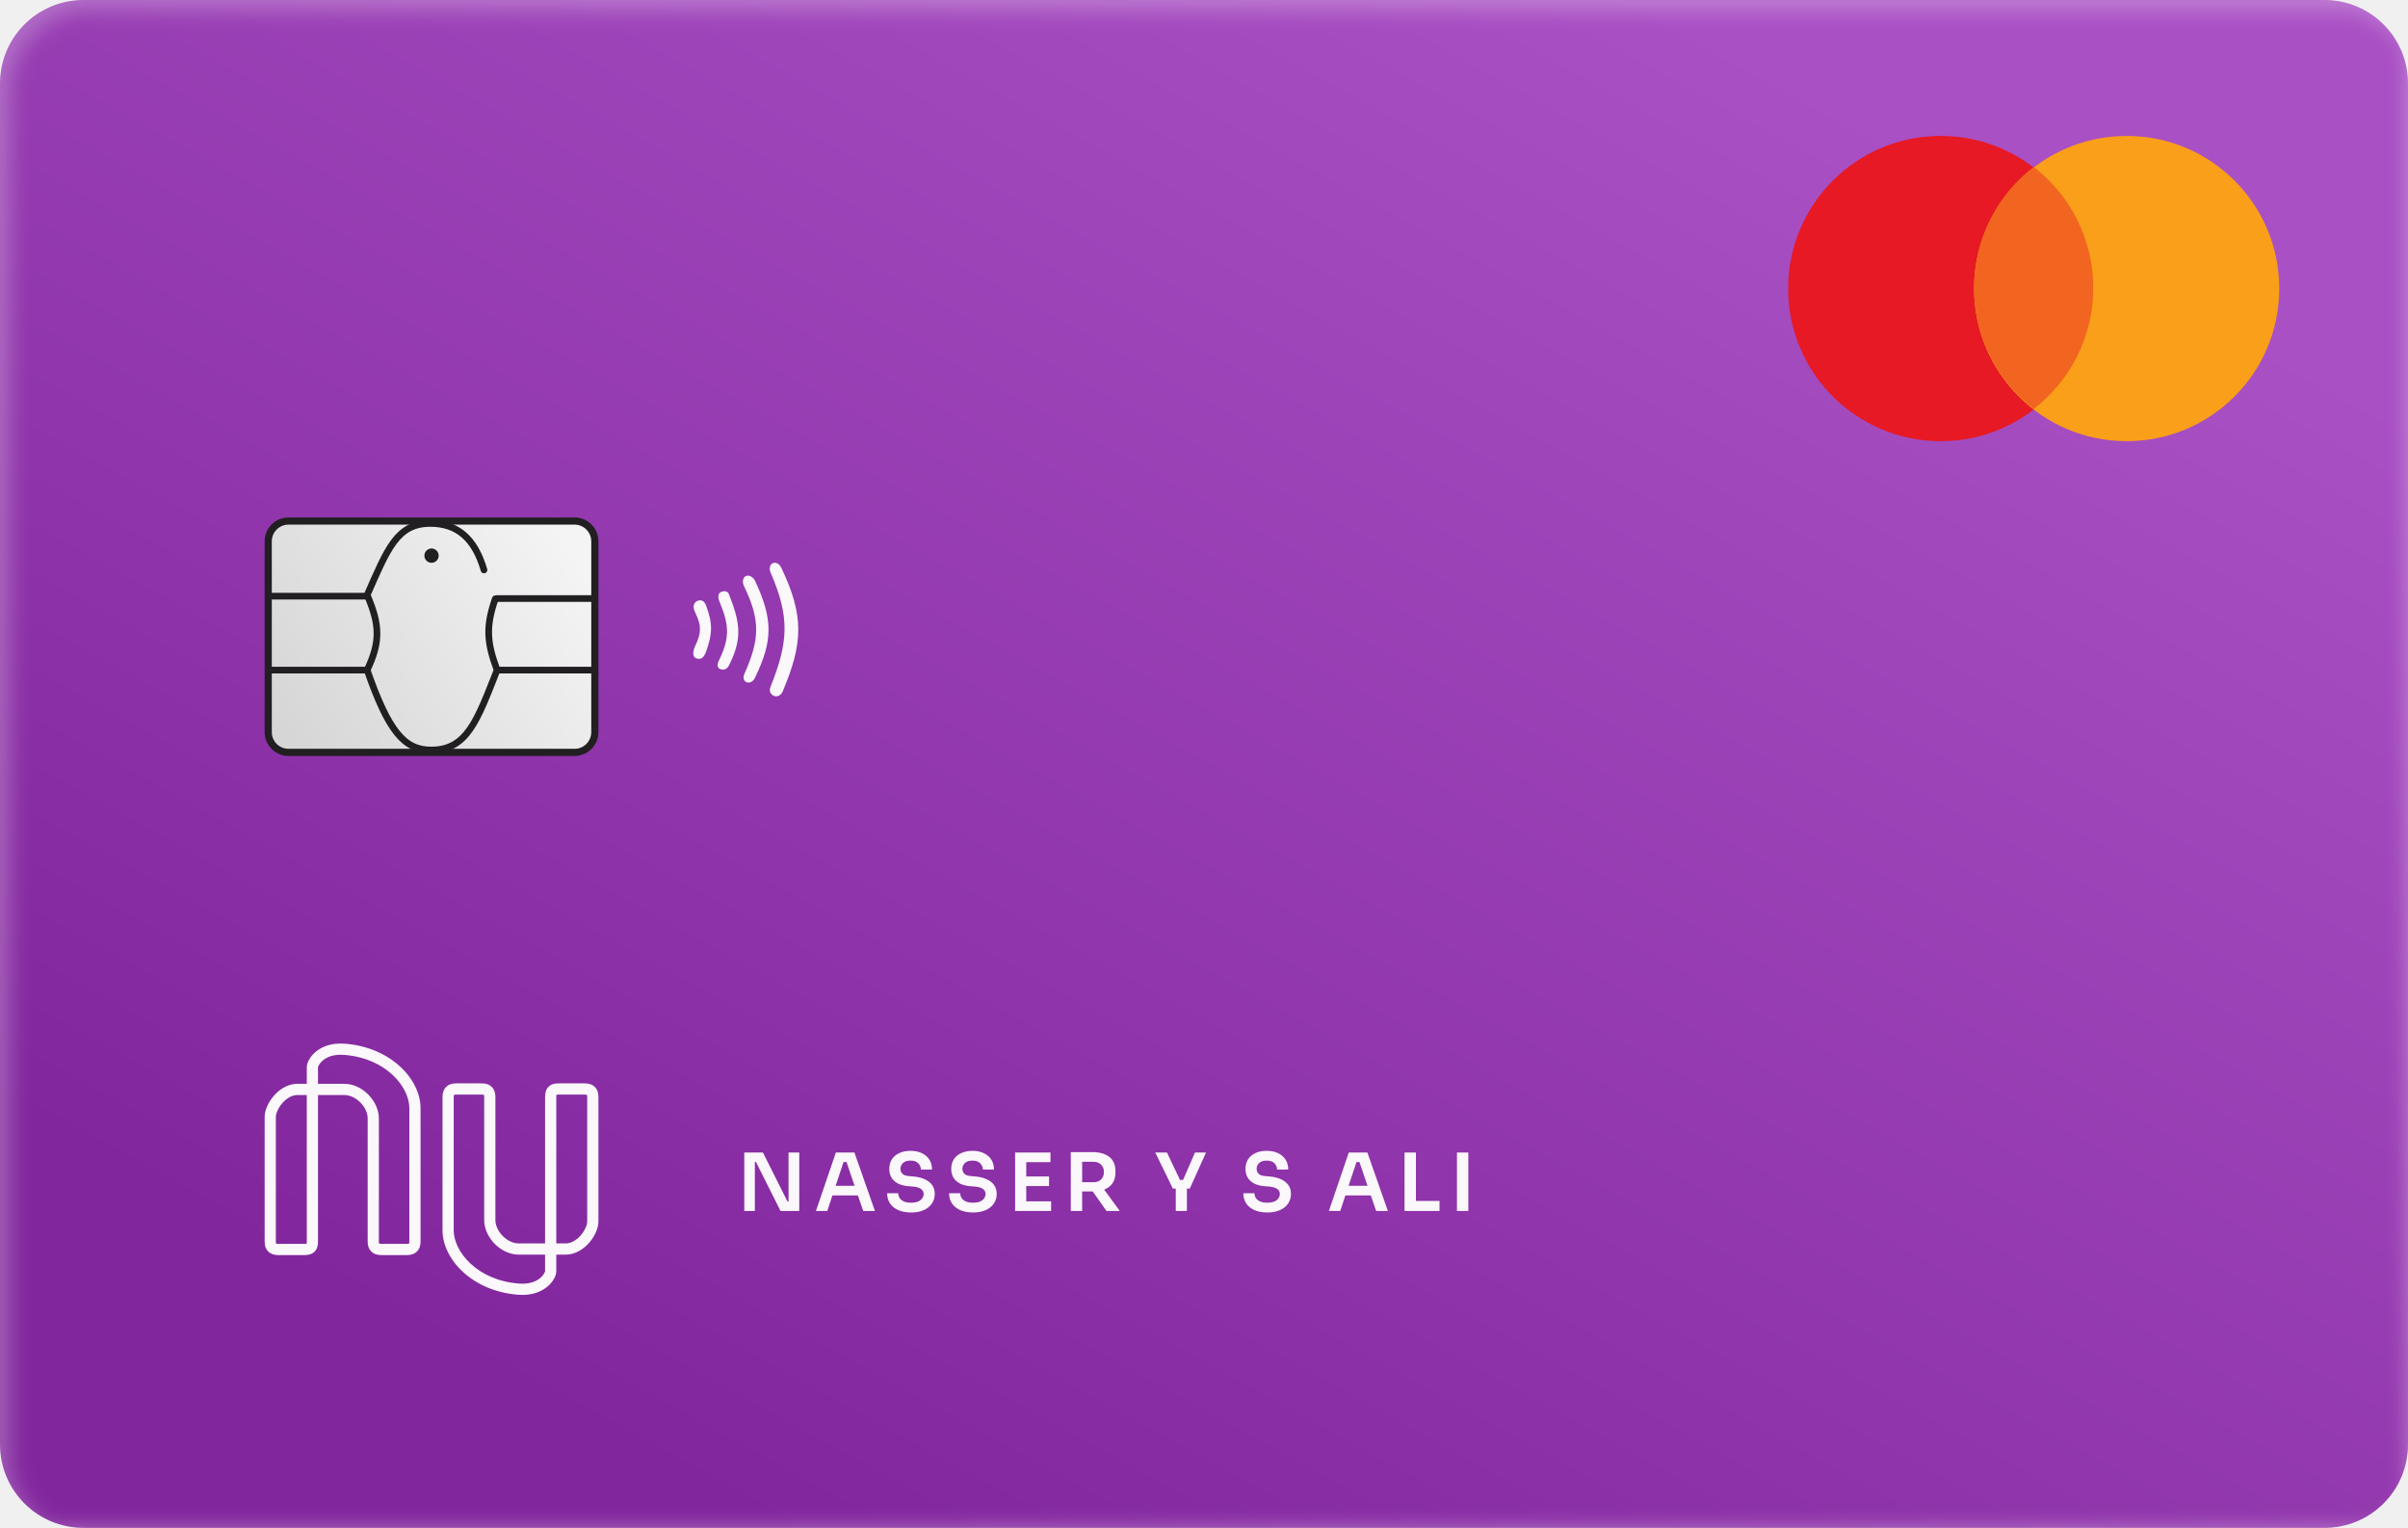
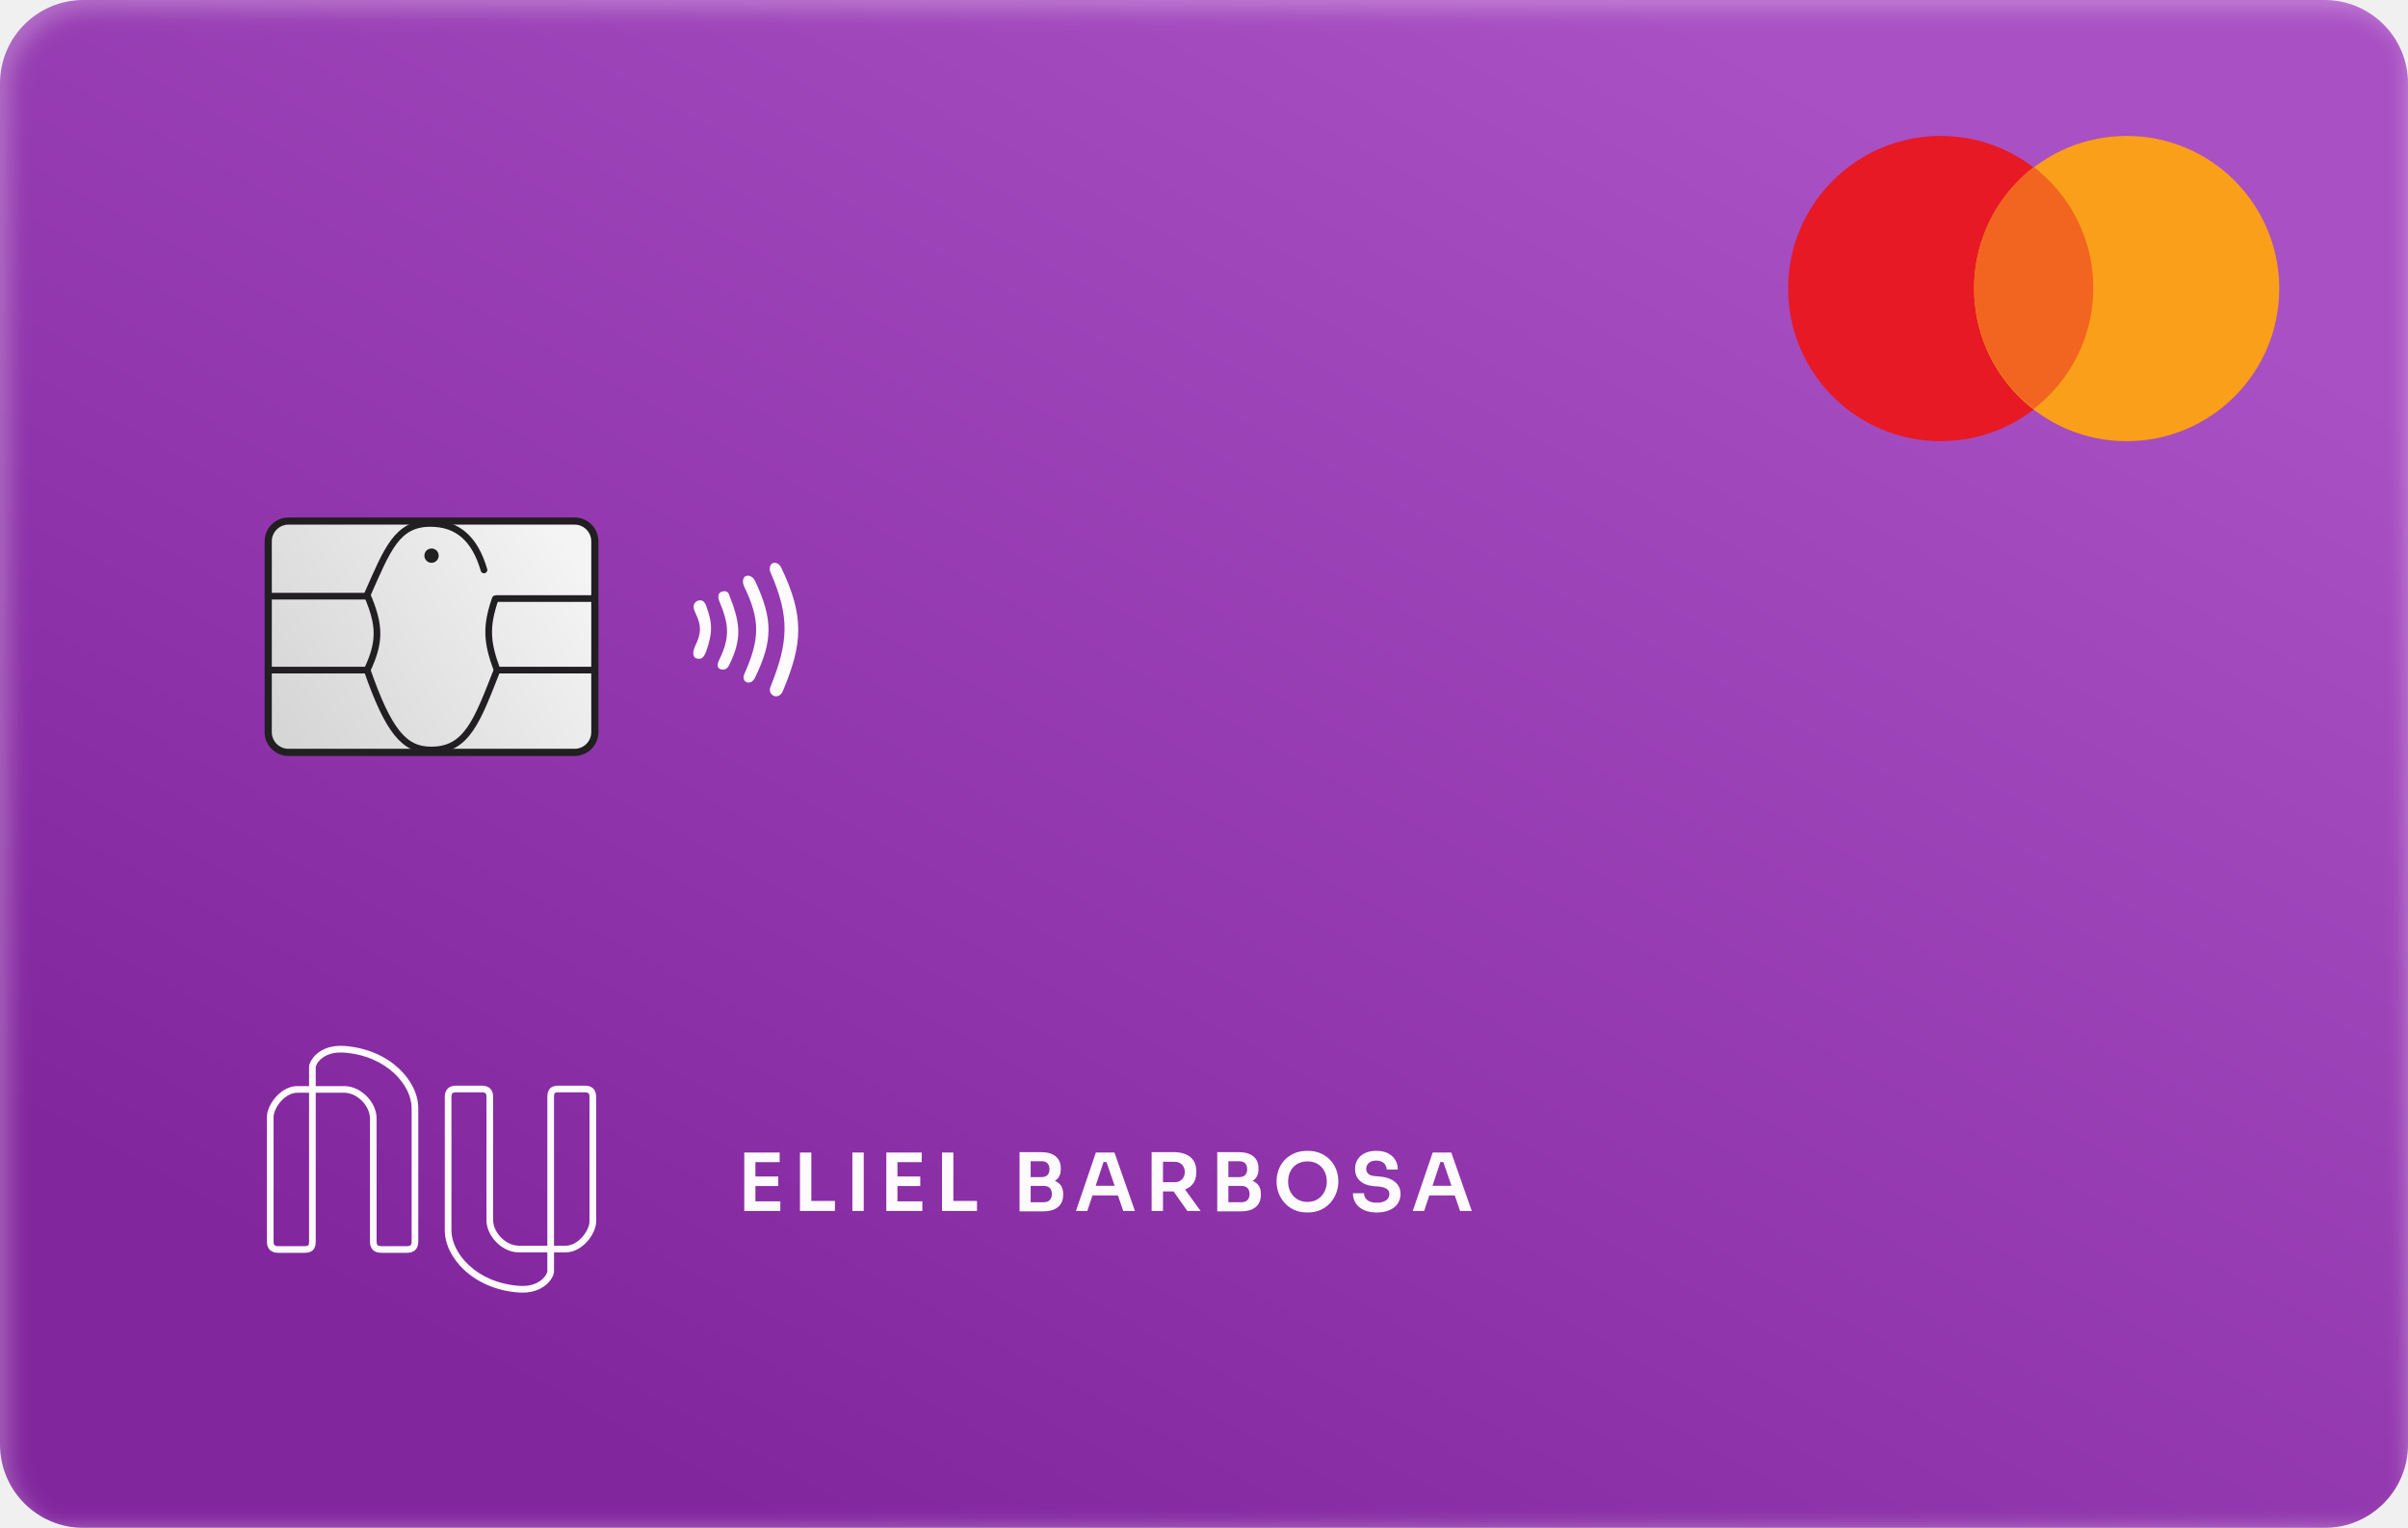
- <svg xmlns="http://www.w3.org/2000/svg" viewBox="0 0 722 458" fill="none">
-   <g filter="url(#filter0_i)">
-     <rect width="722" height="458" rx="25" fill="url(#paint0_linear)" />
+ <svg xmlns="http://www.w3.org/2000/svg" width="722" height="458" viewBox="0 0 722 458" fill="none">
+   <g clip-path="url(#clip0_609_104)">
+     <g filter="url(#filter0_i_609_104)">
+       <rect width="722" height="458" rx="25" fill="url(#paint0_linear_609_104)" />
+     </g>
+     <path d="M223.16 363V345.48H226.496V363H223.16ZM226.016 363V360.12H233.96V363H226.016ZM226.016 355.536V352.656H233.336V355.536H226.016ZM226.016 348.36V345.48H233.768V348.36H226.016ZM239.857 363V345.48H243.265V363H239.857ZM242.785 363V360H250.345V363H242.785ZM255.57 363V345.48H258.978V363H255.57ZM265.751 363V345.48H269.087V363H265.751ZM268.607 363V360.12H276.551V363H268.607ZM268.607 355.536V352.656H275.927V355.536H268.607ZM268.607 348.36V345.48H276.359V348.36H268.607ZM282.447 363V345.48H285.855V363H282.447ZM285.375 363V360H292.935V363H285.375ZM308.549 363.12V360.384H312.941C313.741 360.384 314.349 360.168 314.765 359.736C315.181 359.288 315.389 358.68 315.389 357.912C315.389 357.144 315.181 356.552 314.765 356.136C314.349 355.704 313.741 355.488 312.941 355.488H308.549V353.4H312.701C313.869 353.4 314.909 353.544 315.821 353.832C316.749 354.104 317.469 354.568 317.981 355.224C318.509 355.88 318.773 356.76 318.773 357.864V358.2C318.773 359.24 318.541 360.128 318.077 360.864C317.629 361.584 316.949 362.144 316.037 362.544C315.141 362.928 314.029 363.12 312.701 363.12H308.549ZM305.693 363.12V345.36H309.029V363.12H305.693ZM308.549 354.936V352.848H312.293C313.109 352.848 313.709 352.632 314.093 352.2C314.477 351.768 314.669 351.192 314.669 350.472C314.669 349.752 314.477 349.176 314.093 348.744C313.709 348.312 313.109 348.096 312.293 348.096H308.549V345.36H311.981C313.965 345.36 315.469 345.776 316.493 346.608C317.533 347.44 318.053 348.632 318.053 350.184V350.52C318.053 351.608 317.789 352.48 317.261 353.136C316.749 353.776 316.037 354.24 315.125 354.528C314.213 354.8 313.165 354.936 311.981 354.936H308.549ZM322.607 363L328.583 345.48H334.151L340.295 363H336.791L331.583 347.808L332.807 348.336H329.807L331.055 347.808L326.015 363H322.607ZM326.783 358.344L327.863 355.464H334.967L336.023 358.344H326.783ZM345.297 363V345.36H348.705V363H345.297ZM356.001 363L350.625 355.368H354.441L359.985 363H356.001ZM347.697 357.144V354.384H352.161C352.785 354.384 353.321 354.256 353.769 354C354.233 353.744 354.593 353.384 354.849 352.92C355.105 352.456 355.233 351.928 355.233 351.336C355.233 350.728 355.105 350.192 354.849 349.728C354.593 349.264 354.233 348.904 353.769 348.648C353.321 348.392 352.785 348.264 352.161 348.264H347.697V345.36H351.801C353.209 345.36 354.425 345.568 355.449 345.984C356.489 346.4 357.289 347.032 357.849 347.88C358.409 348.728 358.689 349.792 358.689 351.072V351.456C358.689 352.752 358.401 353.816 357.825 354.648C357.265 355.48 356.473 356.104 355.449 356.52C354.425 356.936 353.209 357.144 351.801 357.144H347.697ZM367.827 363.12V360.384H372.219C373.019 360.384 373.627 360.168 374.043 359.736C374.459 359.288 374.667 358.68 374.667 357.912C374.667 357.144 374.459 356.552 374.043 356.136C373.627 355.704 373.019 355.488 372.219 355.488H367.827V353.4H371.979C373.147 353.4 374.187 353.544 375.099 353.832C376.027 354.104 376.747 354.568 377.259 355.224C377.787 355.88 378.051 356.76 378.051 357.864V358.2C378.051 359.24 377.819 360.128 377.355 360.864C376.907 361.584 376.227 362.144 375.315 362.544C374.419 362.928 373.307 363.12 371.979 363.12H367.827ZM364.971 363.12V345.36H368.307V363.12H364.971ZM367.827 354.936V352.848H371.571C372.387 352.848 372.987 352.632 373.371 352.2C373.755 351.768 373.947 351.192 373.947 350.472C373.947 349.752 373.755 349.176 373.371 348.744C372.987 348.312 372.387 348.096 371.571 348.096H367.827V345.36H371.259C373.243 345.36 374.747 345.776 375.771 346.608C376.811 347.44 377.331 348.632 377.331 350.184V350.52C377.331 351.608 377.067 352.48 376.539 353.136C376.027 353.776 375.315 354.24 374.403 354.528C373.491 354.8 372.443 354.936 371.259 354.936H367.827ZM392.033 363.456C390.449 363.456 389.073 363.176 387.905 362.616C386.753 362.056 385.793 361.328 385.025 360.432C384.273 359.52 383.705 358.544 383.321 357.504C382.953 356.448 382.769 355.432 382.769 354.456V353.928C382.769 352.856 382.961 351.792 383.345 350.736C383.729 349.664 384.305 348.696 385.073 347.832C385.857 346.968 386.825 346.28 387.977 345.768C389.129 345.24 390.481 344.976 392.033 344.976C393.569 344.976 394.913 345.24 396.065 345.768C397.217 346.28 398.177 346.968 398.945 347.832C399.729 348.696 400.313 349.664 400.697 350.736C401.081 351.792 401.273 352.856 401.273 353.928V354.456C401.273 355.432 401.081 356.448 400.697 357.504C400.329 358.544 399.761 359.52 398.993 360.432C398.241 361.328 397.281 362.056 396.113 362.616C394.961 363.176 393.601 363.456 392.033 363.456ZM392.033 360.288C392.929 360.288 393.729 360.128 394.433 359.808C395.153 359.488 395.761 359.048 396.257 358.488C396.769 357.912 397.153 357.264 397.409 356.544C397.681 355.808 397.817 355.032 397.817 354.216C397.817 353.336 397.681 352.528 397.409 351.792C397.153 351.056 396.769 350.416 396.257 349.872C395.761 349.328 395.153 348.904 394.433 348.6C393.713 348.296 392.913 348.144 392.033 348.144C391.137 348.144 390.329 348.296 389.609 348.6C388.889 348.904 388.273 349.328 387.761 349.872C387.265 350.416 386.881 351.056 386.609 351.792C386.353 352.528 386.225 353.336 386.225 354.216C386.225 355.032 386.353 355.808 386.609 356.544C386.881 357.264 387.265 357.912 387.761 358.488C388.273 359.048 388.889 359.488 389.609 359.808C390.329 360.128 391.137 360.288 392.033 360.288ZM412.848 363.456C411.296 363.456 409.984 363.208 408.912 362.712C407.856 362.216 407.048 361.536 406.488 360.672C405.928 359.792 405.648 358.8 405.648 357.696H408.984C408.984 358.16 409.112 358.616 409.368 359.064C409.624 359.496 410.032 359.848 410.592 360.12C411.168 360.392 411.92 360.528 412.848 360.528C413.68 360.528 414.376 360.408 414.936 360.168C415.496 359.928 415.912 359.616 416.184 359.232C416.456 358.832 416.592 358.384 416.592 357.888C416.592 357.264 416.328 356.768 415.8 356.4C415.272 356.016 414.456 355.776 413.352 355.68L411.816 355.56C410.136 355.416 408.792 354.896 407.784 354C406.792 353.088 406.296 351.888 406.296 350.4C406.296 349.28 406.56 348.32 407.088 347.52C407.616 346.704 408.352 346.08 409.296 345.648C410.256 345.2 411.376 344.976 412.656 344.976C413.984 344.976 415.128 345.208 416.088 345.672C417.048 346.136 417.792 346.792 418.32 347.64C418.848 348.472 419.112 349.456 419.112 350.592H415.776C415.776 350.112 415.656 349.672 415.416 349.272C415.192 348.856 414.848 348.528 414.384 348.288C413.936 348.032 413.36 347.904 412.656 347.904C411.984 347.904 411.424 348.016 410.976 348.24C410.528 348.464 410.192 348.768 409.968 349.152C409.744 349.536 409.632 349.952 409.632 350.4C409.632 350.944 409.832 351.424 410.232 351.84C410.632 352.24 411.264 352.472 412.128 352.536L413.664 352.68C414.912 352.776 416.008 353.04 416.952 353.472C417.896 353.904 418.624 354.488 419.136 355.224C419.664 355.96 419.928 356.848 419.928 357.888C419.928 358.992 419.64 359.968 419.064 360.816C418.488 361.648 417.664 362.296 416.592 362.76C415.536 363.224 414.288 363.456 412.848 363.456ZM423.599 363L429.575 345.48H435.143L441.287 363H437.783L432.575 347.808L433.799 348.336H430.799L432.047 347.808L427.007 363H423.599ZM427.775 358.344L428.855 355.464H435.959L437.015 358.344H427.775Z" fill="#FEFBFF" />
+     <path fill-rule="evenodd" clip-rule="evenodd" d="M94.665 319.851C94.665 319.852 94.666 319.826 94.677 319.771C94.687 319.717 94.705 319.646 94.735 319.559C94.793 319.385 94.89 319.165 95.033 318.917C95.32 318.421 95.776 317.841 96.434 317.301C97.733 316.235 99.864 315.292 103.14 315.533C116.1 316.484 123.415 325.41 123.415 332.161V372.168C123.415 372.805 123.268 373.099 123.132 373.241C123.004 373.375 122.718 373.546 122.028 373.546H114.306C113.616 373.546 113.33 373.375 113.202 373.241C113.066 373.1 112.919 372.805 112.919 372.168V335.238C112.919 332.828 111.735 330.421 109.988 328.634C108.238 326.842 105.817 325.566 103.213 325.566H94.665V319.851ZM103.213 327.566H94.665V372.168C94.665 373.162 94.482 374.108 93.793 374.763C93.116 375.407 92.181 375.546 91.278 375.546H83.415C82.608 375.546 81.723 375.389 81.038 374.792C80.326 374.171 80.028 373.251 80.028 372.168V334.819C80.028 332.956 81.092 330.668 82.663 328.878C84.248 327.074 86.535 325.566 89.171 325.566H92.665V319.851C92.665 319.284 92.917 318.582 93.302 317.917C93.706 317.217 94.317 316.45 95.166 315.754C96.882 314.347 99.525 313.262 103.287 313.538C117.005 314.545 125.415 324.098 125.415 332.161V372.168C125.415 373.069 125.212 373.963 124.575 374.626C123.931 375.297 123.024 375.546 122.028 375.546H114.306C113.311 375.546 112.403 375.297 111.759 374.626C111.123 373.963 110.919 373.069 110.919 372.168V335.238C110.919 333.463 110.026 331.534 108.558 330.031C107.093 328.532 105.161 327.566 103.213 327.566ZM89.171 327.566H92.665V372.168C92.665 372.991 92.498 373.235 92.415 373.314C92.32 373.404 92.06 373.546 91.278 373.546H83.415C82.818 373.546 82.51 373.422 82.352 373.285C82.223 373.171 82.028 372.902 82.028 372.168V334.819C82.028 333.604 82.79 331.766 84.166 330.198C85.53 328.645 87.314 327.566 89.171 327.566ZM164.111 381.128C164.111 381.13 164.11 381.156 164.1 381.209C164.089 381.262 164.071 381.333 164.042 381.42C163.983 381.595 163.886 381.814 163.743 382.063C163.457 382.559 163.001 383.139 162.342 383.679C161.043 384.744 158.913 385.687 155.636 385.447C142.676 384.495 135.361 375.569 135.361 368.819V328.812C135.361 328.175 135.508 327.88 135.644 327.739C135.772 327.605 136.058 327.434 136.748 327.434H144.471C145.16 327.434 145.446 327.605 145.575 327.739C145.71 327.88 145.858 328.175 145.858 328.812V365.741C145.858 368.151 147.042 370.559 148.788 372.346C150.539 374.137 152.96 375.414 155.563 375.414H164.111V381.128V381.128ZM155.563 373.414H164.111V328.812C164.111 327.817 164.295 326.872 164.984 326.216C165.661 325.572 166.595 325.434 167.498 325.434H175.361C176.168 325.434 177.053 325.59 177.738 326.187C178.451 326.808 178.748 327.728 178.748 328.812V366.161C178.748 368.023 177.684 370.312 176.113 372.101C174.528 373.906 172.241 375.414 169.605 375.414H166.111V381.128C166.111 381.695 165.859 382.397 165.475 383.063C165.071 383.762 164.459 384.529 163.611 385.225C161.895 386.632 159.252 387.718 155.49 387.441C141.772 386.434 133.361 376.882 133.361 368.819V328.812C133.361 327.91 133.565 327.016 134.201 326.353C134.845 325.683 135.753 325.434 136.748 325.434H144.471C145.466 325.434 146.373 325.683 147.017 326.353C147.654 327.016 147.858 327.91 147.858 328.812V365.741C147.858 367.516 148.75 369.445 150.219 370.948C151.683 372.447 153.615 373.414 155.563 373.414ZM169.605 373.414H166.111V328.812C166.111 327.988 166.279 327.745 166.362 327.666C166.457 327.575 166.716 327.434 167.498 327.434H175.361C175.958 327.434 176.267 327.558 176.424 327.695C176.554 327.808 176.748 328.077 176.748 328.812V366.161C176.748 367.376 175.987 369.214 174.61 370.782C173.247 372.334 171.462 373.414 169.605 373.414Z" fill="#FEFBFF" />
+     <circle cx="581.889" cy="86.497" r="45.751" fill="#E71924" />
+     <circle cx="637.647" cy="86.497" r="45.751" fill="#F99F19" />
+     <path fill-rule="evenodd" clip-rule="evenodd" d="M609.768 122.595C620.636 114.23 627.64 101.092 627.64 86.317C627.64 71.543 620.636 58.404 609.768 50.04C598.9 58.404 591.897 71.543 591.897 86.317C591.897 101.092 598.9 114.23 609.768 122.595Z" fill="#F26520" />
+     <rect x="80.421" y="156.195" width="97.935" height="69.341" rx="6.076" fill="url(#paint1_linear_609_104)" stroke="#211F21" stroke-width="2.145" />
+     <path d="M80.778 178.713H110.087" stroke="#211F21" stroke-width="2" stroke-linecap="round" />
+     <path d="M80.778 200.873H109.445" stroke="#211F21" stroke-width="2" stroke-linecap="round" />
+     <path d="M149.404 200.873H177.998" stroke="#211F21" stroke-width="2" stroke-linecap="round" />
+     <path d="M148.975 179.428H177.998" stroke="#211F21" stroke-width="2" stroke-linecap="round" />
+     <circle cx="129.388" cy="166.561" r="2.145" fill="#211F21" />
+     <path d="M231.053 205.824C236.325 192.59 236.926 185.119 231.053 171.645C230.43 170.215 231.053 169.024 231.768 168.786C232.483 168.547 233.589 168.786 234.27 170.215C241.188 184.73 240.767 192.87 234.627 207.387C233.912 208.817 232.575 208.998 231.768 208.46C230.824 207.831 230.608 206.941 231.053 205.824Z" fill="#FEFBFF" />
+     <path d="M223.547 172.717C222.832 173.075 222.375 174.43 223.19 175.934C227.999 185.94 227.801 191.662 223.19 202.026C222.686 203.071 222.998 204.226 223.905 204.528C224.977 204.886 225.913 204.125 226.406 203.098C231.701 192.084 231.84 185.756 226.406 174.147C225.905 173.075 224.619 172.181 223.547 172.717Z" fill="#FEFBFF" />
+     <path d="M216.399 177.364C215.326 177.721 215.136 178.908 215.684 180.223C218.53 187.063 218.979 190.898 215.684 197.737C215.041 198.929 214.83 200.193 216.041 200.596C217.252 201 218.126 200.363 218.543 199.524C222.766 191.149 221.82 186.454 218.543 178.079C218.263 177.364 217.471 177.006 216.399 177.364Z" fill="#FEFBFF" />
+     <path d="M208.893 180.223C207.82 180.938 207.668 182.022 208.535 183.797C210.344 187.564 210.303 189.68 208.535 193.448C207.713 195.11 207.463 197.022 208.893 197.38C210.322 197.737 210.957 197.229 211.752 195.235C213.578 189.987 213.756 187.02 211.752 181.653C211.291 180.261 210.322 179.508 208.893 180.223Z" fill="#FEFBFF" />
+     <path d="M145.115 170.849C142.372 161.508 137.251 156.91 129.03 156.91C119.023 156.91 116.194 164.53 110.087 178.355C113.998 187.507 114.039 192.437 110.087 200.873C116.494 219.254 121.24 224.915 129.388 224.821C140.111 224.821 143.163 215.733 149.046 200.873C145.952 192.497 145.622 187.875 148.5 179.5" stroke="#211F21" stroke-width="2" stroke-linecap="round" />
  </g>
-   <path d="M223.16 363V345.48H228.752L236.12 360.168H236.432V345.48H239.648V363H234.032L226.664 348.312H226.328V363H223.16ZM244.644 363L250.621 345.48H256.188L262.333 363H258.829L257.221 358.344H249.588L248.052 363H244.644ZM250.548 355.464H256.237L253.812 348.336H252.924L250.548 355.464ZM273.194 363.456C271.642 363.456 270.33 363.208 269.258 362.712C268.186 362.216 267.37 361.536 266.81 360.672C266.266 359.808 265.994 358.816 265.994 357.696H269.33C269.33 358.176 269.458 358.632 269.714 359.064C269.97 359.496 270.378 359.848 270.938 360.12C271.514 360.392 272.266 360.528 273.194 360.528C274.442 360.528 275.378 360.272 276.002 359.76C276.626 359.248 276.938 358.624 276.938 357.888C276.938 357.28 276.674 356.784 276.146 356.4C275.618 356.016 274.802 355.776 273.698 355.68L272.162 355.56C270.482 355.416 269.138 354.896 268.13 354C267.138 353.088 266.642 351.888 266.642 350.4C266.642 349.296 266.898 348.336 267.41 347.52C267.938 346.704 268.682 346.08 269.642 345.648C270.602 345.2 271.722 344.976 273.002 344.976C274.314 344.976 275.45 345.208 276.41 345.672C277.386 346.136 278.138 346.792 278.666 347.64C279.194 348.472 279.458 349.456 279.458 350.592H276.122C276.122 349.888 275.858 349.264 275.33 348.72C274.818 348.176 274.042 347.904 273.002 347.904C271.978 347.904 271.218 348.152 270.722 348.648C270.226 349.144 269.978 349.728 269.978 350.4C269.978 350.944 270.17 351.424 270.554 351.84C270.954 352.24 271.594 352.472 272.474 352.536L274.01 352.68C275.258 352.792 276.346 353.064 277.274 353.496C278.218 353.912 278.954 354.488 279.482 355.224C280.01 355.96 280.274 356.848 280.274 357.888C280.274 358.992 279.978 359.968 279.386 360.816C278.81 361.648 277.994 362.296 276.938 362.76C275.882 363.224 274.634 363.456 273.194 363.456ZM291.766 363.456C290.214 363.456 288.902 363.208 287.83 362.712C286.758 362.216 285.942 361.536 285.382 360.672C284.838 359.808 284.566 358.816 284.566 357.696H287.902C287.902 358.176 288.03 358.632 288.286 359.064C288.542 359.496 288.95 359.848 289.51 360.12C290.086 360.392 290.838 360.528 291.766 360.528C293.014 360.528 293.95 360.272 294.574 359.76C295.198 359.248 295.51 358.624 295.51 357.888C295.51 357.28 295.246 356.784 294.718 356.4C294.19 356.016 293.374 355.776 292.27 355.68L290.734 355.56C289.054 355.416 287.71 354.896 286.702 354C285.71 353.088 285.214 351.888 285.214 350.4C285.214 349.296 285.47 348.336 285.982 347.52C286.51 346.704 287.254 346.08 288.214 345.648C289.174 345.2 290.294 344.976 291.574 344.976C292.886 344.976 294.022 345.208 294.982 345.672C295.958 346.136 296.71 346.792 297.238 347.64C297.766 348.472 298.03 349.456 298.03 350.592H294.694C294.694 349.888 294.43 349.264 293.902 348.72C293.39 348.176 292.614 347.904 291.574 347.904C290.55 347.904 289.79 348.152 289.294 348.648C288.798 349.144 288.55 349.728 288.55 350.4C288.55 350.944 288.742 351.424 289.126 351.84C289.526 352.24 290.166 352.472 291.046 352.536L292.582 352.68C293.83 352.792 294.918 353.064 295.846 353.496C296.79 353.912 297.526 354.488 298.054 355.224C298.582 355.96 298.846 356.848 298.846 357.888C298.846 358.992 298.55 359.968 297.958 360.816C297.382 361.648 296.566 362.296 295.51 362.76C294.454 363.224 293.206 363.456 291.766 363.456ZM304.362 363V345.48H314.97V348.36H307.698V352.656H314.538V355.536H307.698V360.12H315.162V363H304.362ZM321.058 363V345.36H327.562C329.658 345.36 331.33 345.832 332.578 346.776C333.826 347.72 334.45 349.152 334.45 351.072V351.48C334.45 352.792 334.146 353.872 333.538 354.72C332.946 355.568 332.122 356.192 331.066 356.592L335.746 363H331.762L327.634 357.144H327.562H324.466V363H321.058ZM327.922 348.264H324.466V354.384H327.922C328.85 354.384 329.594 354.104 330.154 353.544C330.714 352.984 330.994 352.248 330.994 351.336C330.994 350.424 330.714 349.688 330.154 349.128C329.594 348.552 328.85 348.264 327.922 348.264ZM352.536 363V356.304H351.672L346.392 345.48H349.896L353.808 353.712H354.72L358.296 345.48H361.608L356.736 356.304H355.872V363H352.536ZM379.994 363.456C378.442 363.456 377.13 363.208 376.058 362.712C374.986 362.216 374.17 361.536 373.61 360.672C373.066 359.808 372.794 358.816 372.794 357.696H376.13C376.13 358.176 376.258 358.632 376.514 359.064C376.77 359.496 377.178 359.848 377.738 360.12C378.314 360.392 379.066 360.528 379.994 360.528C381.242 360.528 382.178 360.272 382.802 359.76C383.426 359.248 383.738 358.624 383.738 357.888C383.738 357.28 383.474 356.784 382.946 356.4C382.418 356.016 381.602 355.776 380.498 355.68L378.962 355.56C377.282 355.416 375.938 354.896 374.93 354C373.938 353.088 373.442 351.888 373.442 350.4C373.442 349.296 373.698 348.336 374.21 347.52C374.738 346.704 375.482 346.08 376.442 345.648C377.402 345.2 378.522 344.976 379.802 344.976C381.114 344.976 382.25 345.208 383.21 345.672C384.186 346.136 384.938 346.792 385.466 347.64C385.994 348.472 386.258 349.456 386.258 350.592H382.922C382.922 349.888 382.658 349.264 382.13 348.72C381.618 348.176 380.842 347.904 379.802 347.904C378.778 347.904 378.018 348.152 377.522 348.648C377.026 349.144 376.778 349.728 376.778 350.4C376.778 350.944 376.97 351.424 377.354 351.84C377.754 352.24 378.394 352.472 379.274 352.536L380.81 352.68C382.058 352.792 383.146 353.064 384.074 353.496C385.018 353.912 385.754 354.488 386.282 355.224C386.81 355.96 387.074 356.848 387.074 357.888C387.074 358.992 386.778 359.968 386.186 360.816C385.61 361.648 384.794 362.296 383.738 362.76C382.682 363.224 381.434 363.456 379.994 363.456ZM398.441 363L404.417 345.48H409.985L416.129 363H412.625L411.017 358.344H403.385L401.849 363H398.441ZM404.345 355.464H410.033L407.609 348.336H406.721L404.345 355.464ZM421.132 363V345.48H424.54V360H431.62V363H421.132ZM436.845 363V345.48H440.253V363H436.845Z" fill="#FBF8FC" />
-   <path fill-rule="evenodd" clip-rule="evenodd" d="M95.345 319.859C95.345 319.872 95.345 319.878 95.346 319.879C95.347 319.879 95.35 319.871 95.354 319.856C95.373 319.79 95.433 319.584 95.622 319.257C95.869 318.83 96.272 318.313 96.865 317.826C98.022 316.877 99.979 315.982 103.09 316.211C115.793 317.143 122.736 325.857 122.736 332.161V372.168C122.736 372.581 122.663 372.734 122.642 372.769C122.6 372.794 122.441 372.866 122.028 372.866H114.306C113.893 372.866 113.734 372.794 113.692 372.769C113.671 372.734 113.599 372.581 113.599 372.168V335.238C113.599 332.612 112.315 330.043 110.474 328.159C108.627 326.268 106.04 324.886 103.213 324.886H95.345V319.859ZM122.647 372.766C122.651 372.762 122.653 372.76 122.654 372.76C122.654 372.76 122.652 372.762 122.647 372.766ZM113.681 372.76C113.681 372.76 113.683 372.762 113.688 372.766C113.683 372.762 113.68 372.76 113.681 372.76ZM103.213 328.245H95.345V372.168C95.345 373.221 95.156 374.405 94.261 375.256C93.386 376.088 92.222 376.225 91.278 376.225H83.415C82.537 376.225 81.456 376.058 80.591 375.305C79.681 374.511 79.349 373.37 79.349 372.168V334.819C79.349 332.736 80.515 330.295 82.153 328.43C83.812 326.54 86.271 324.886 89.171 324.886H91.986V319.851C91.986 319.113 92.302 318.288 92.713 317.577C93.157 316.808 93.821 315.978 94.735 315.229C96.592 313.705 99.41 312.572 103.336 312.86C117.312 313.886 126.095 323.651 126.095 332.161V372.168C126.095 373.159 125.872 374.257 125.065 375.097C124.246 375.95 123.128 376.225 122.028 376.225H114.306C113.207 376.225 112.088 375.95 111.269 375.097C110.462 374.257 110.239 373.159 110.239 372.168V335.238C110.239 333.679 109.445 331.913 108.071 330.506C106.704 329.107 104.938 328.245 103.213 328.245ZM89.171 328.245H91.986V372.168C91.986 372.506 91.953 372.704 91.925 372.808C91.815 372.837 91.615 372.866 91.278 372.866H83.415C82.988 372.866 82.834 372.791 82.803 372.774C82.774 372.725 82.708 372.563 82.708 372.168V334.819C82.708 333.824 83.367 332.139 84.677 330.647C85.966 329.179 87.579 328.245 89.171 328.245ZM82.816 372.791C82.816 372.792 82.812 372.788 82.805 372.778C82.813 372.786 82.817 372.791 82.816 372.791ZM163.431 381.121C163.431 381.108 163.431 381.101 163.43 381.101C163.429 381.101 163.427 381.108 163.422 381.124C163.403 381.189 163.343 381.395 163.154 381.723C162.908 382.149 162.505 382.666 161.911 383.153C160.754 384.102 158.798 384.997 155.686 384.769C142.984 383.836 136.041 375.123 136.041 368.819V328.812C136.041 328.399 136.114 328.246 136.135 328.211C136.176 328.186 136.335 328.114 136.748 328.114H144.471C144.884 328.114 145.043 328.186 145.084 328.211C145.105 328.246 145.178 328.399 145.178 328.812V365.741C145.178 368.367 146.461 370.937 148.302 372.821C150.15 374.712 152.737 376.094 155.563 376.094H163.431V381.121ZM136.125 328.218C136.126 328.217 136.128 328.216 136.13 328.214C136.125 328.217 136.123 328.219 136.123 328.219C136.123 328.22 136.124 328.219 136.125 328.218ZM145.096 328.219C145.096 328.22 145.093 328.218 145.089 328.214C145.094 328.217 145.096 328.219 145.096 328.219ZM155.563 372.734H163.431V328.812C163.431 327.759 163.621 326.575 164.515 325.724C165.39 324.892 166.554 324.754 167.498 324.754H175.361C176.239 324.754 177.321 324.921 178.185 325.675C179.096 326.469 179.428 327.609 179.428 328.812V366.161C179.428 368.243 178.261 370.685 176.624 372.55C174.964 374.44 172.506 376.094 169.605 376.094H166.791V381.128C166.791 381.867 166.475 382.691 166.064 383.403C165.62 384.172 164.955 385.002 164.042 385.751C162.184 387.274 159.367 388.408 155.44 388.119C141.464 387.093 132.681 377.328 132.681 368.819V328.812C132.681 327.821 132.904 326.723 133.711 325.883C134.53 325.029 135.649 324.754 136.748 324.754H144.471C145.57 324.754 146.689 325.029 147.508 325.883C148.314 326.723 148.537 327.821 148.537 328.812V365.741C148.537 367.3 149.331 369.067 150.705 370.473C152.073 371.873 153.838 372.734 155.563 372.734ZM169.605 372.734H166.791V328.812C166.791 328.473 166.823 328.276 166.852 328.172C166.962 328.143 167.161 328.114 167.498 328.114H175.361C175.788 328.114 175.943 328.188 175.974 328.206C176.003 328.255 176.068 328.416 176.068 328.812V366.161C176.068 367.156 175.41 368.84 174.099 370.333C172.811 371.8 171.198 372.734 169.605 372.734ZM175.963 328.19C175.961 328.189 175.961 328.188 175.96 328.188C175.96 328.189 175.963 328.194 175.971 328.202C175.967 328.196 175.965 328.192 175.963 328.19Z" fill="#FBF8FC" />
-   <circle cx="581.889" cy="86.497" r="45.751" fill="#E71924" />
-   <circle cx="637.647" cy="86.497" r="45.751" fill="#F99F19" />
-   <path fill-rule="evenodd" clip-rule="evenodd" d="M609.768 122.595C620.636 114.23 627.64 101.092 627.64 86.317C627.64 71.543 620.636 58.404 609.768 50.04C598.9 58.404 591.897 71.543 591.897 86.317C591.897 101.092 598.9 114.23 609.768 122.595Z" fill="#F26520" />
-   <rect x="80.421" y="156.195" width="97.935" height="69.341" rx="6.076" fill="url(#paint1_linear)" stroke="#211F21" stroke-width="2.145" />
-   <path d="M80.778 178.713H110.087" stroke="#211F21" stroke-width="2" stroke-linecap="round" />
-   <path d="M80.778 200.873H109.445" stroke="#211F21" stroke-width="2" stroke-linecap="round" />
-   <path d="M149.404 200.873H177.998" stroke="#211F21" stroke-width="2" stroke-linecap="round" />
-   <path d="M148.975 179.428H177.998" stroke="#211F21" stroke-width="2" stroke-linecap="round" />
-   <circle cx="129.388" cy="166.561" r="2.145" fill="#211F21" />
-   <path d="M231.053 205.824C236.325 192.59 236.926 185.119 231.053 171.645C230.43 170.215 231.053 169.024 231.768 168.786C232.483 168.547 233.589 168.786 234.27 170.215C241.188 184.73 240.767 192.87 234.627 207.387C233.912 208.817 232.575 208.998 231.768 208.46C230.824 207.831 230.608 206.941 231.053 205.824Z" fill="#FBF8FC" />
-   <path d="M223.547 172.717C222.832 173.075 222.375 174.43 223.19 175.934C227.999 185.94 227.801 191.662 223.19 202.026C222.686 203.071 222.998 204.226 223.905 204.528C224.977 204.886 225.913 204.125 226.406 203.098C231.701 192.084 231.84 185.756 226.406 174.147C225.905 173.075 224.619 172.181 223.547 172.717Z" fill="#FBF8FC" />
-   <path d="M216.399 177.364C215.326 177.721 215.136 178.908 215.684 180.223C218.53 187.063 218.979 190.898 215.684 197.737C215.041 198.929 214.83 200.193 216.041 200.596C217.252 201 218.126 200.363 218.543 199.524C222.766 191.149 221.82 186.454 218.543 178.079C218.263 177.364 217.471 177.006 216.399 177.364Z" fill="#FBF8FC" />
-   <path d="M208.893 180.223C207.82 180.938 207.668 182.022 208.535 183.797C210.344 187.564 210.303 189.68 208.535 193.448C207.713 195.11 207.463 197.022 208.893 197.38C210.322 197.737 210.957 197.229 211.752 195.235C213.578 189.987 213.756 187.02 211.752 181.653C211.291 180.261 210.322 179.508 208.893 180.223Z" fill="#FBF8FC" />
-   <path d="M145.115 170.849C142.372 161.508 137.251 156.91 129.03 156.91C119.023 156.91 116.194 164.53 110.087 178.355C113.998 187.507 114.039 192.437 110.087 200.873C116.494 219.254 121.24 224.915 129.388 224.821C140.111 224.821 143.163 215.733 149.046 200.873C145.952 192.497 145.622 187.875 148.5 179.5" stroke="#211F21" stroke-width="2" stroke-linecap="round" />
  <defs>
-     <filter id="filter0_i" x="0" y="0" width="725" height="461" filterUnits="userSpaceOnUse" color-interpolation-filters="sRGB">
+     <filter id="filter0_i_609_104" x="0" y="0" width="725" height="461" filterUnits="userSpaceOnUse" color-interpolation-filters="sRGB">
      <feFlood flood-opacity="0" result="BackgroundImageFix" />
      <feBlend mode="normal" in="SourceGraphic" in2="BackgroundImageFix" result="shape" />
      <feColorMatrix in="SourceAlpha" type="matrix" values="0 0 0 0 0 0 0 0 0 0 0 0 0 0 0 0 0 0 127 0" result="hardAlpha" />
      <feOffset dx="3" dy="3" />
      <feGaussianBlur stdDeviation="3" />
      <feComposite in2="hardAlpha" operator="arithmetic" k2="-1" k3="1" />
      <feColorMatrix type="matrix" values="0 0 0 0 1 0 0 0 0 1 0 0 0 0 1 0 0 0 0.25 0" />
-       <feBlend mode="normal" in2="shape" result="effect1_innerShadow" />
+       <feBlend mode="normal" in2="shape" result="effect1_innerShadow_609_104" />
    </filter>
-     <linearGradient id="paint0_linear" x1="610.09" y1="61.83" x2="354.096" y2="526.995" gradientUnits="userSpaceOnUse">
+     <linearGradient id="paint0_linear_609_104" x1="610.09" y1="61.83" x2="354.096" y2="526.995" gradientUnits="userSpaceOnUse">
      <stop stop-color="#A950C4" />
      <stop offset="1" stop-color="#82269E" />
    </linearGradient>
-     <linearGradient id="paint1_linear" x1="171" y1="165" x2="87" y2="221" gradientUnits="userSpaceOnUse">
+     <linearGradient id="paint1_linear_609_104" x1="171" y1="165" x2="87" y2="221" gradientUnits="userSpaceOnUse">
      <stop stop-color="#F4F4F4" />
      <stop offset="1" stop-color="#D6D6D6" />
    </linearGradient>
+     <clipPath id="clip0_609_104">
+       <rect width="722" height="458" fill="white" />
+     </clipPath>
  </defs>
</svg>
